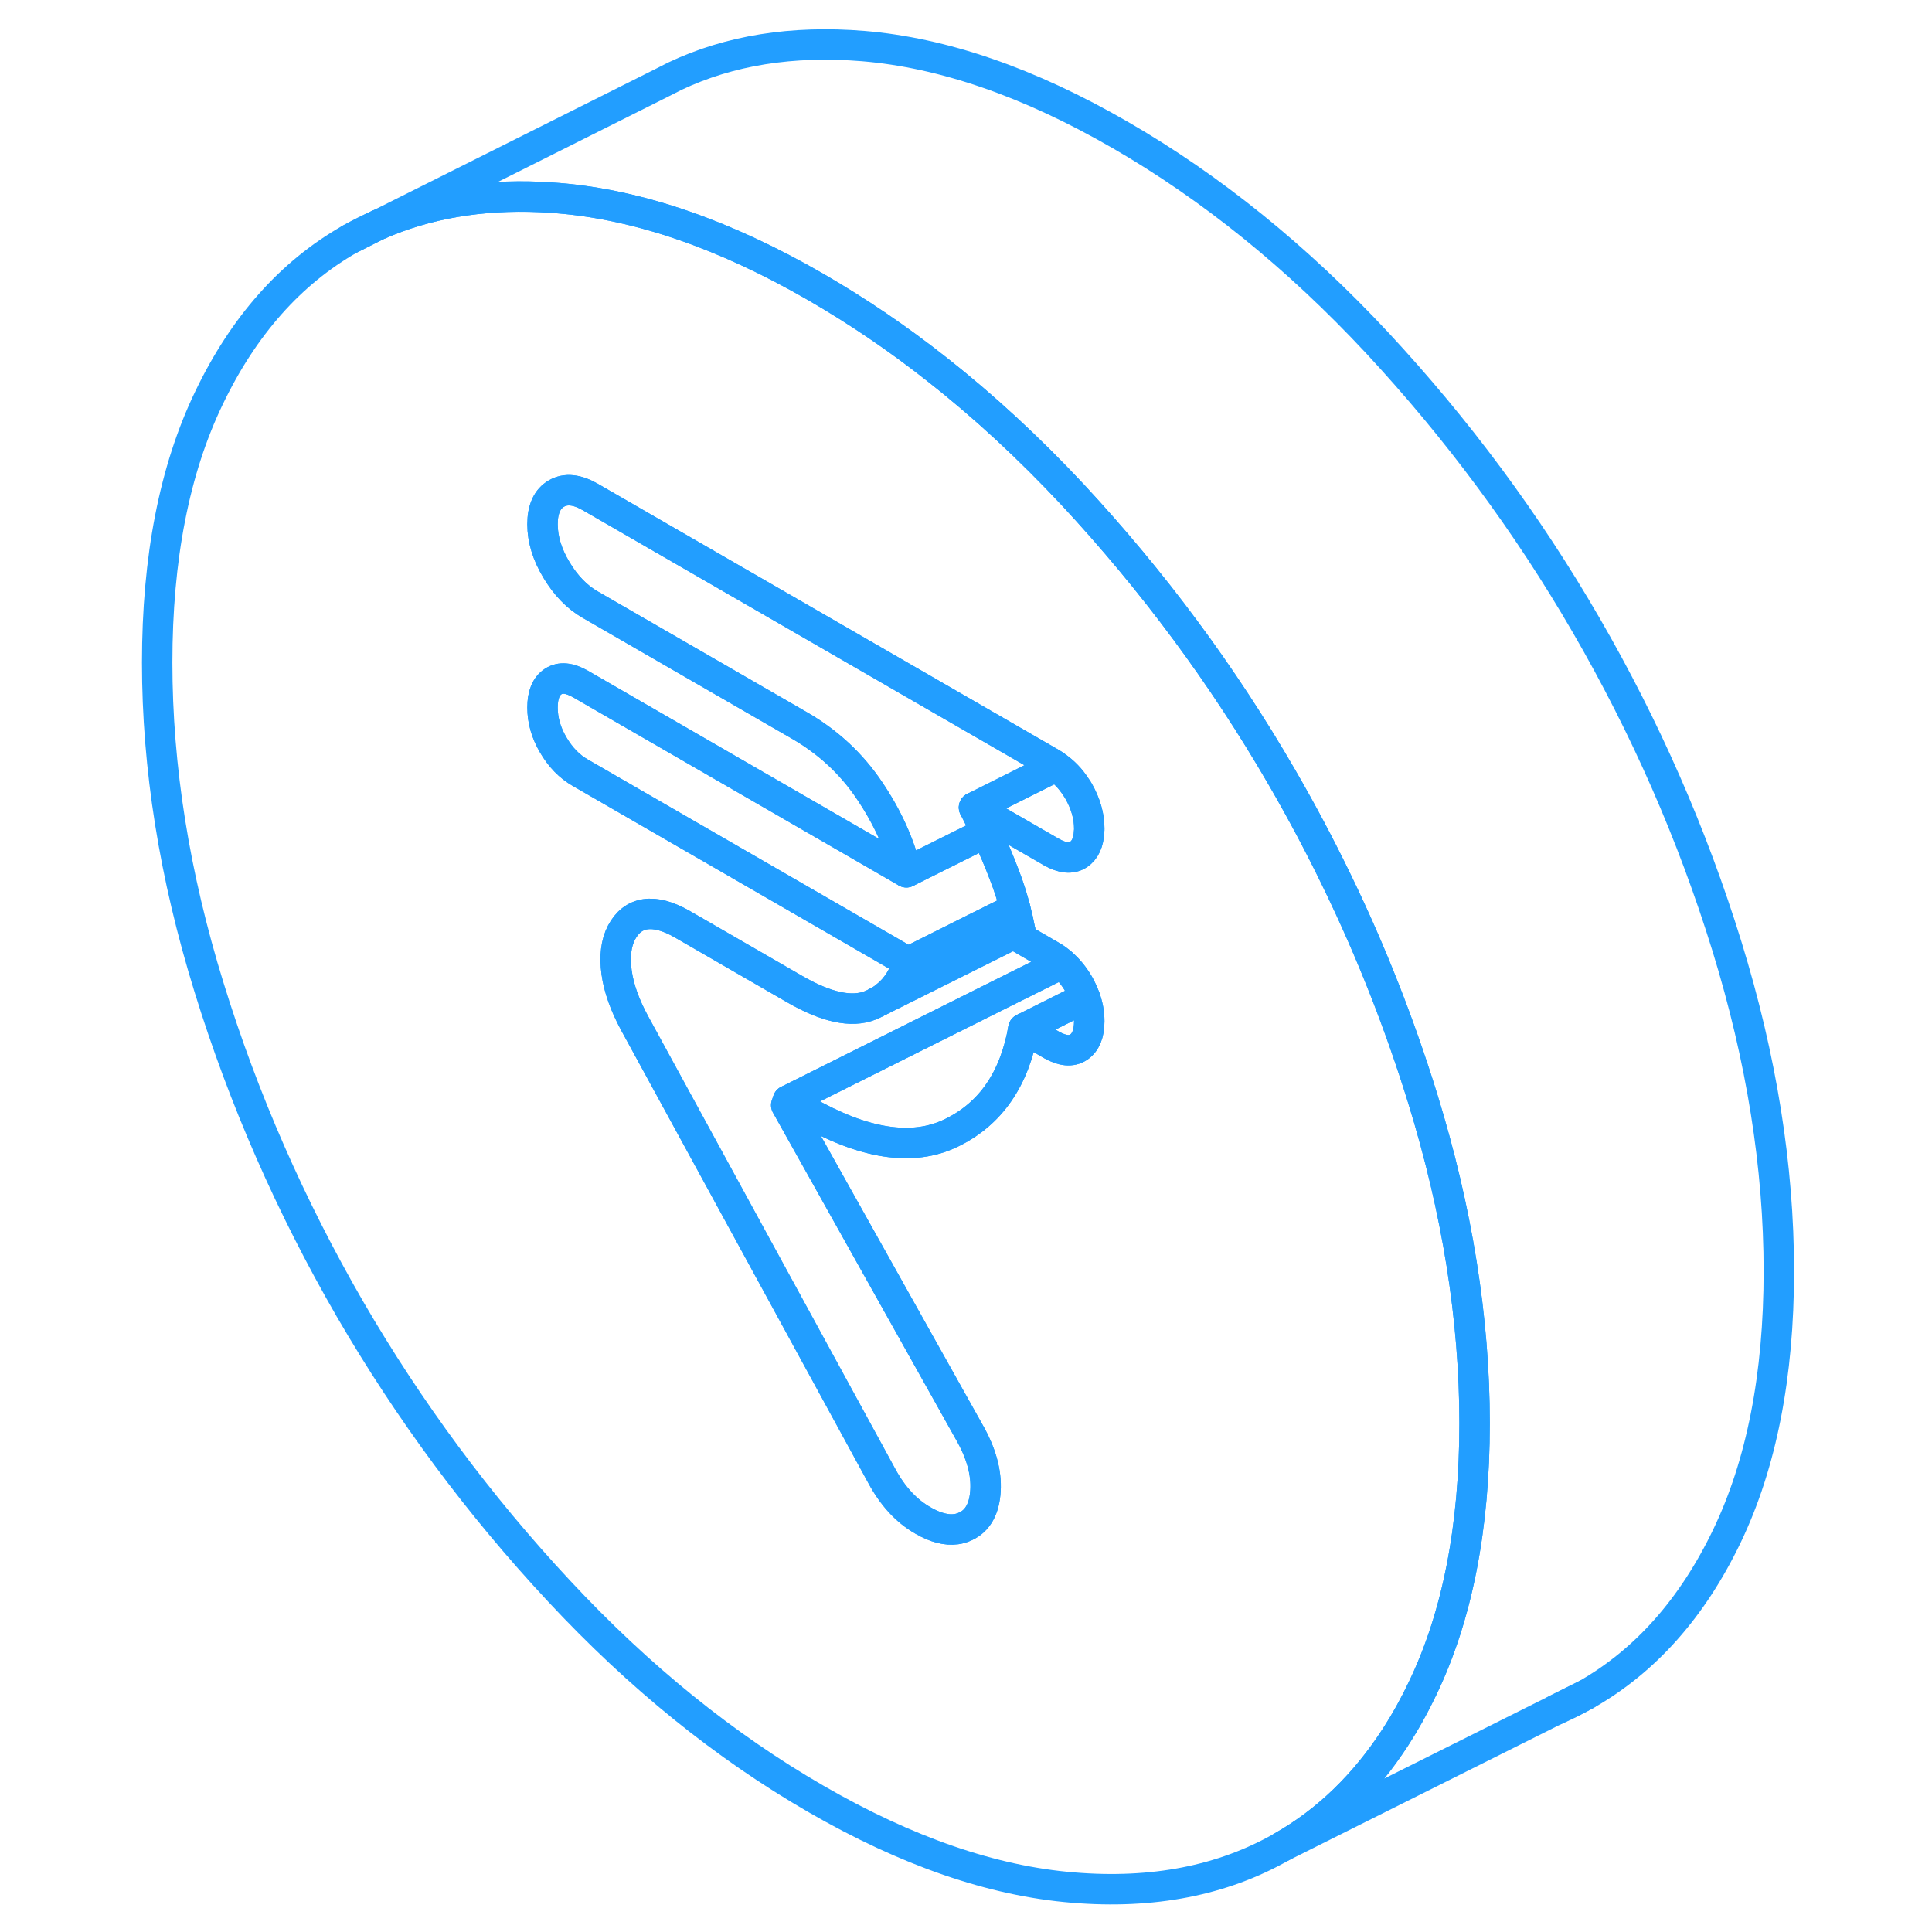
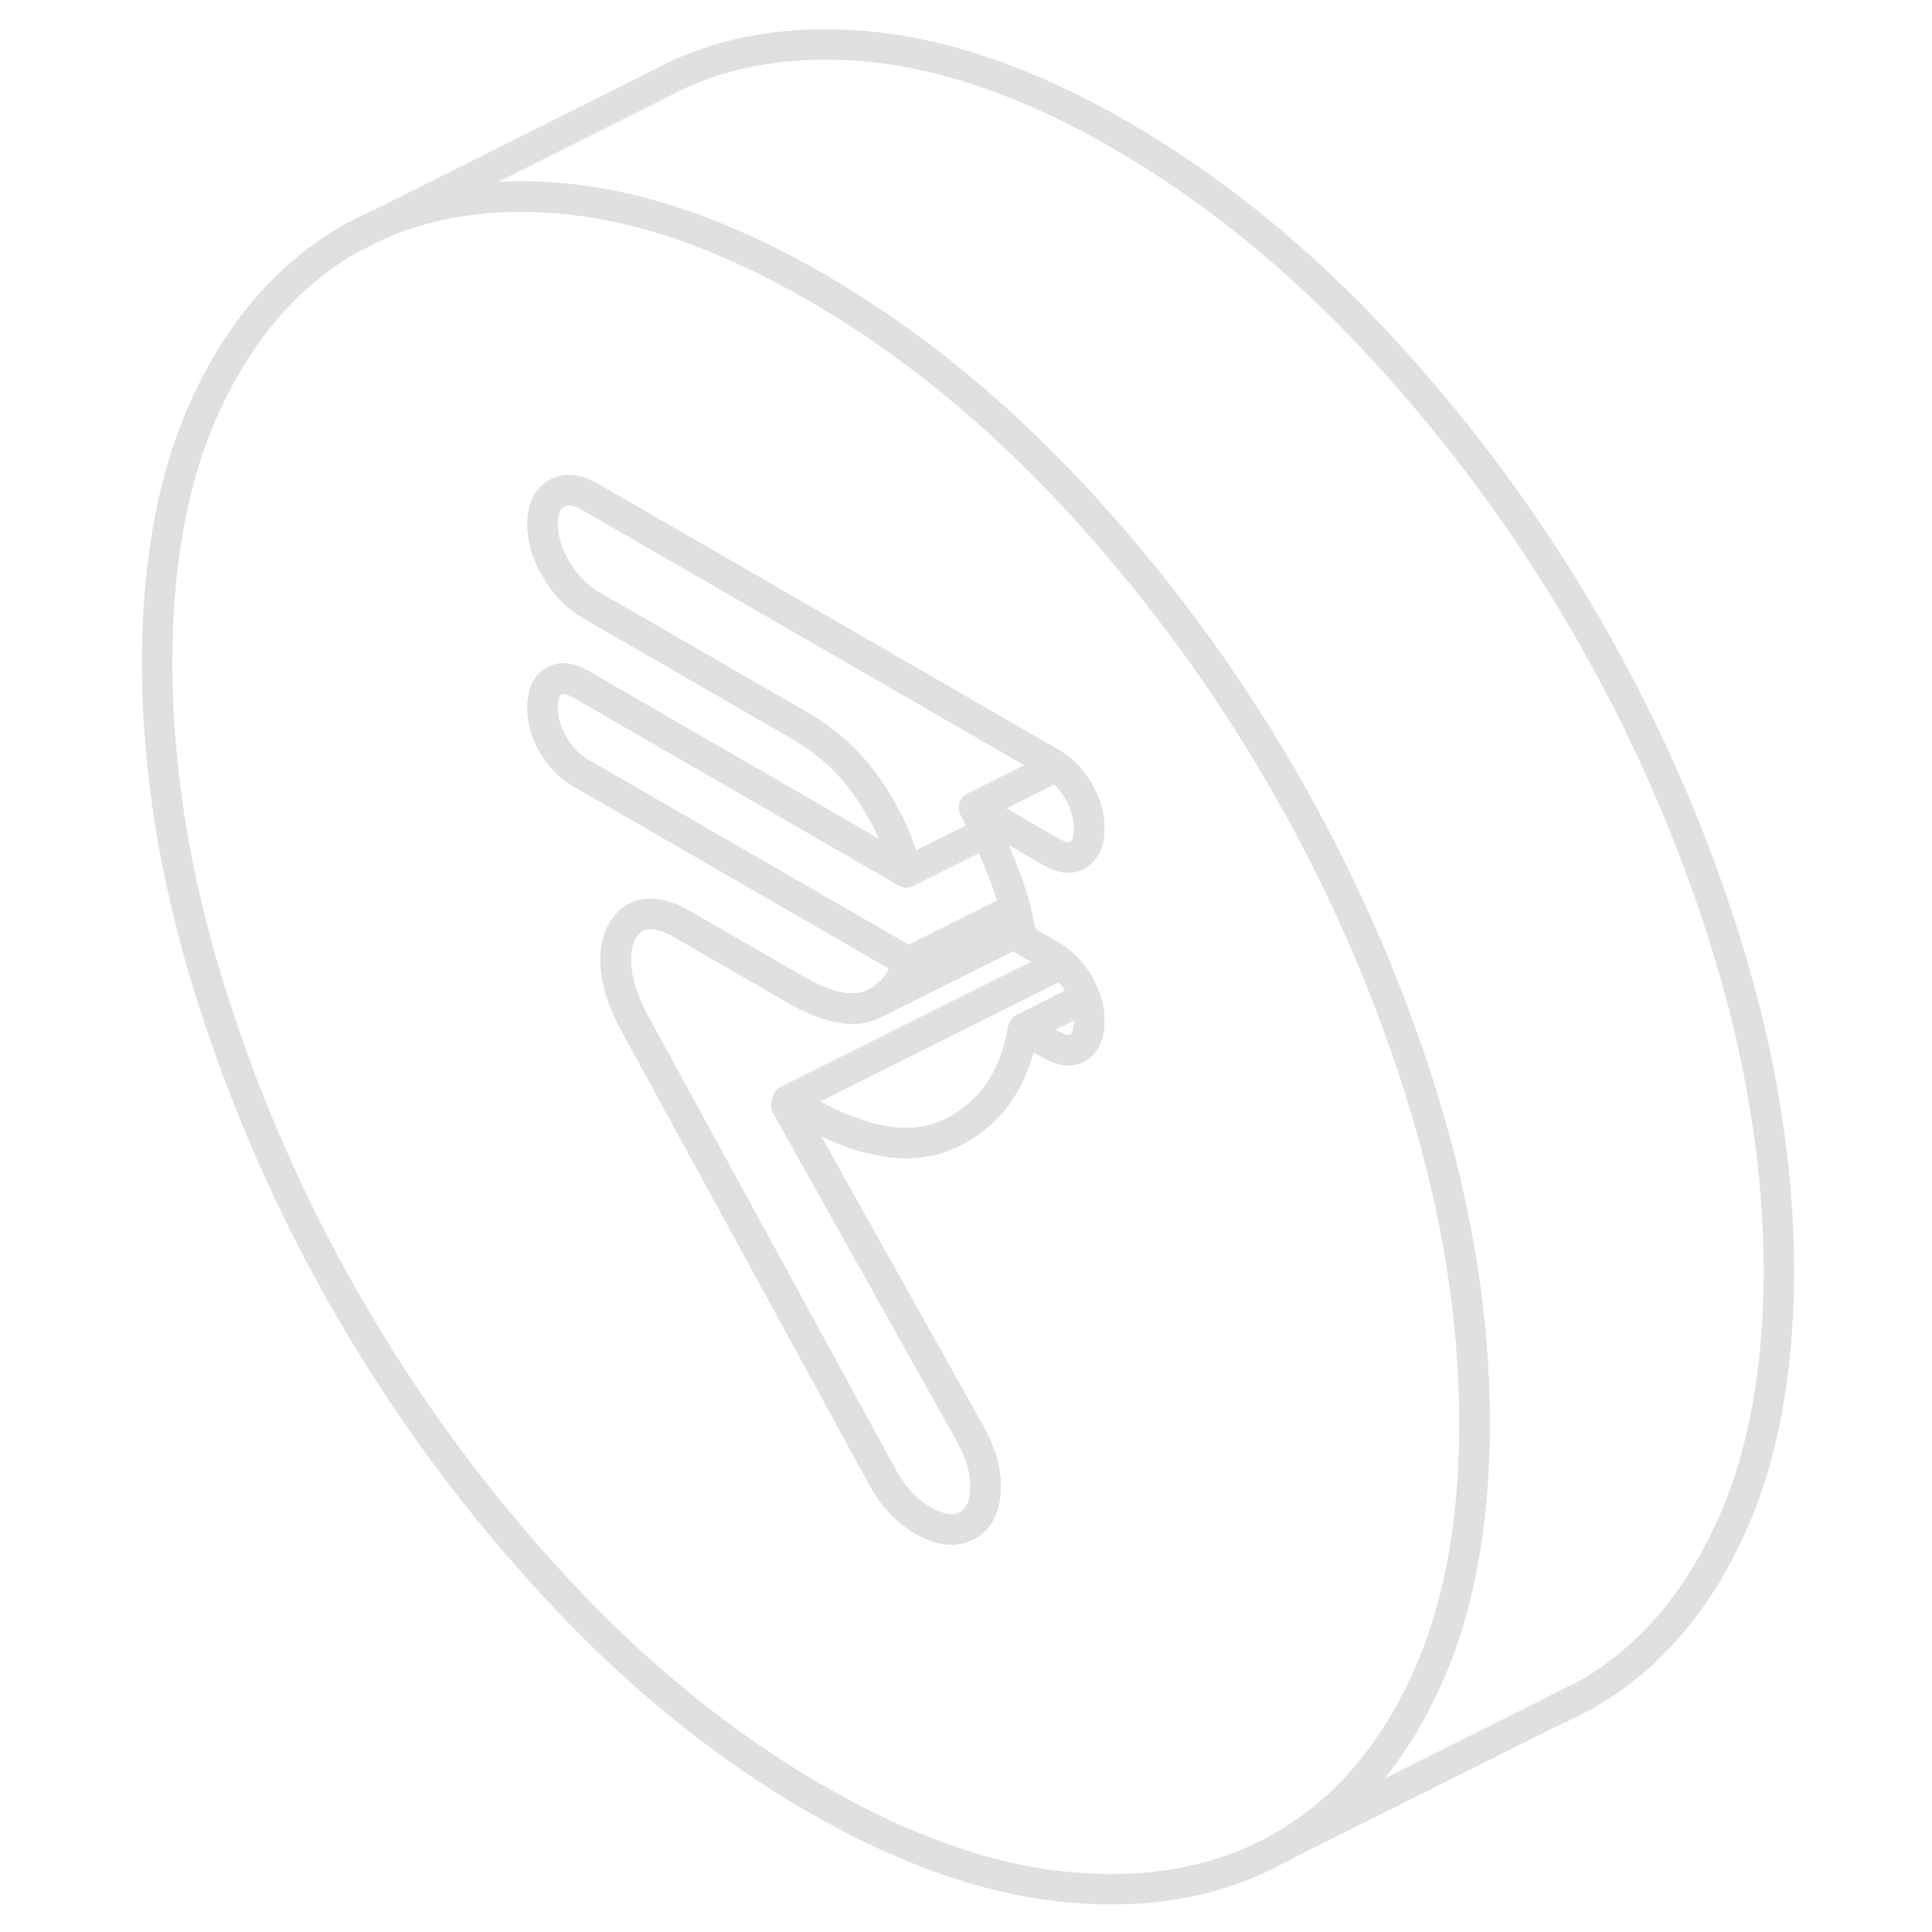
<svg xmlns="http://www.w3.org/2000/svg" width="48" height="48" viewBox="0 0 112 127" fill="none" stroke-width="2px" stroke-linecap="round" stroke-linejoin="round">
-   <path d="M15.492 15.719L17.382 14.769C16.732 15.059 16.102 15.369 15.492 15.719Z" stroke="#229EFF" stroke-linejoin="round" />
-   <path d="M86.022 72.209C84.512 67.329 82.652 62.589 80.422 57.989C79.292 55.649 78.072 53.349 76.762 51.089C72.872 44.369 68.282 38.189 63.022 32.529C60.152 29.459 57.182 26.709 54.102 24.289C51.522 22.249 48.862 20.449 46.132 18.869C40.142 15.409 34.512 13.469 29.242 13.029C28.832 12.999 28.422 12.969 28.012 12.949C24.082 12.779 20.552 13.389 17.412 14.759H17.382L15.492 15.719C11.602 17.939 8.512 21.419 6.242 26.149C3.962 30.879 2.832 36.689 2.832 43.559C2.832 50.429 3.962 57.549 6.242 64.909C8.512 72.259 11.602 79.299 15.492 86.029C19.392 92.749 23.972 98.929 29.242 104.579C34.512 110.239 40.142 114.789 46.132 118.249C52.122 121.709 57.752 123.649 63.022 124.079C68.282 124.519 72.872 123.619 76.762 121.399C79.732 119.709 82.222 117.299 84.252 114.159C84.892 113.169 85.482 112.109 86.022 110.969C88.292 106.239 89.432 100.429 89.432 93.559C89.432 86.689 88.292 79.569 86.022 72.209ZM57.332 54.719C57.782 55.679 58.182 56.609 58.522 57.519C58.812 58.259 59.042 58.999 59.232 59.719C59.362 60.209 59.472 60.699 59.562 61.179C59.602 61.359 59.632 61.539 59.662 61.709L61.612 62.839C61.862 62.979 62.092 63.149 62.302 63.339C62.722 63.699 63.092 64.149 63.402 64.679C63.572 64.979 63.712 65.289 63.822 65.589C64.012 66.099 64.102 66.619 64.102 67.129C64.102 67.959 63.862 68.529 63.402 68.839C62.932 69.149 62.332 69.089 61.612 68.679L59.922 67.699L59.772 67.619C59.192 70.929 57.622 73.209 55.062 74.459C52.502 75.719 49.272 75.219 45.372 72.969L44.292 72.339L44.182 72.649L56.202 94.119C56.992 95.489 57.352 96.779 57.282 97.979C57.212 99.179 56.772 99.959 55.982 100.329C55.782 100.419 55.582 100.489 55.362 100.519C54.712 100.609 53.982 100.419 53.172 99.949C52.082 99.329 51.182 98.349 50.462 97.019L48.962 94.269L34.222 67.269C33.572 66.069 33.172 64.949 33.032 63.919C32.892 62.879 32.992 62.009 33.352 61.309C33.722 60.609 34.242 60.199 34.922 60.099C35.612 59.999 36.422 60.219 37.362 60.759L44.722 65.009C46.812 66.219 48.472 66.579 49.702 66.089C49.852 66.029 50.002 65.959 50.142 65.879C50.272 65.819 50.392 65.749 50.502 65.669C50.582 65.619 50.652 65.559 50.722 65.499C50.872 65.389 51.012 65.259 51.142 65.119C51.222 65.039 51.302 64.949 51.372 64.849C51.452 64.759 51.512 64.669 51.582 64.569C51.652 64.459 51.722 64.349 51.782 64.229C51.942 63.929 52.082 63.599 52.192 63.239L30.652 50.799C29.932 50.389 29.332 49.769 28.862 48.959C28.392 48.159 28.162 47.339 28.162 46.509C28.162 45.679 28.392 45.109 28.862 44.799C29.332 44.489 29.932 44.549 30.652 44.959L52.082 57.339C51.652 55.519 50.842 53.719 49.652 51.959C48.462 50.189 46.922 48.769 45.052 47.689L31.302 39.749C30.432 39.249 29.692 38.489 29.082 37.469C28.472 36.459 28.162 35.449 28.162 34.459C28.162 33.469 28.472 32.789 29.082 32.439C29.692 32.089 30.432 32.169 31.302 32.669L61.612 50.169C61.722 50.229 61.822 50.299 61.922 50.379C62.432 50.729 62.872 51.179 63.242 51.759C63.302 51.839 63.352 51.919 63.402 52.009C63.862 52.819 64.102 53.639 64.102 54.459C64.102 54.529 64.102 54.589 64.092 54.649C64.062 55.379 63.822 55.879 63.402 56.169C62.932 56.479 62.332 56.419 61.612 56.009L58.422 54.169L56.532 53.079C56.812 53.639 57.082 54.179 57.332 54.719Z" stroke="#229EFF" stroke-linejoin="round" />
-   <path d="M64.102 67.129C64.102 67.959 63.862 68.529 63.402 68.839C62.932 69.149 62.332 69.089 61.612 68.679L59.922 67.699L59.852 67.579L63.822 65.589C64.012 66.099 64.102 66.619 64.102 67.129Z" stroke="#229EFF" stroke-linejoin="round" />
-   <path d="M63.822 65.589L59.852 67.579L59.772 67.619C59.192 70.929 57.622 73.209 55.062 74.459C52.502 75.719 49.272 75.219 45.372 72.969L44.292 72.339L58.552 65.209L62.302 63.339C62.722 63.699 63.092 64.149 63.402 64.679C63.572 64.979 63.712 65.289 63.822 65.589Z" stroke="#229EFF" stroke-linejoin="round" />
-   <path d="M59.562 61.179L50.142 65.879C50.272 65.819 50.392 65.749 50.502 65.669C50.582 65.619 50.652 65.559 50.722 65.499C50.872 65.389 51.012 65.259 51.142 65.119C51.222 65.039 51.302 64.949 51.372 64.849C51.452 64.759 51.512 64.669 51.582 64.569C51.652 64.459 51.722 64.349 51.782 64.229C51.942 63.929 52.082 63.599 52.192 63.239L56.342 61.159L59.232 59.719C59.362 60.209 59.472 60.699 59.562 61.179Z" stroke="#229EFF" stroke-linejoin="round" />
-   <path d="M44.292 72.339L44.182 72.649L56.202 94.119C56.992 95.489 57.352 96.779 57.282 97.979C57.212 99.179 56.772 99.959 55.982 100.329C55.782 100.419 55.582 100.489 55.362 100.519C54.712 100.609 53.982 100.419 53.172 99.949C52.082 99.329 51.182 98.349 50.462 97.019L48.962 94.269L34.222 67.269C33.572 66.069 33.172 64.949 33.032 63.919C32.892 62.879 32.992 62.009 33.352 61.309C33.722 60.609 34.242 60.199 34.922 60.099C35.612 59.999 36.422 60.219 37.362 60.759L44.722 65.009C46.812 66.219 48.472 66.579 49.702 66.089C49.852 66.029 50.002 65.959 50.142 65.879L59.562 61.179C59.602 61.359 59.632 61.539 59.662 61.709L61.612 62.839C61.862 62.979 62.092 63.149 62.302 63.339L58.552 65.209L44.292 72.339Z" stroke="#229EFF" stroke-linejoin="round" />
-   <path d="M59.232 59.719L56.342 61.159L52.192 63.239L30.652 50.799C29.932 50.389 29.332 49.769 28.862 48.959C28.392 48.159 28.162 47.339 28.162 46.509C28.162 45.679 28.392 45.109 28.862 44.799C29.332 44.489 29.932 44.549 30.652 44.959L52.082 57.339L53.822 56.469L57.332 54.719C57.782 55.679 58.182 56.609 58.522 57.519C58.812 58.259 59.042 58.999 59.232 59.719Z" stroke="#229EFF" stroke-linejoin="round" />
-   <path d="M59.852 67.579L59.772 67.619L59.922 67.699L59.852 67.579ZM94.762 112.399C95.452 112.099 96.112 111.769 96.762 111.399L94.762 112.399Z" stroke="#229EFF" stroke-linejoin="round" />
-   <path d="M64.102 54.458C64.102 54.528 64.102 54.588 64.092 54.648C64.062 55.378 63.822 55.878 63.402 56.168C62.932 56.478 62.332 56.418 61.612 56.008L58.422 54.168L56.532 53.078L61.922 50.378C62.432 50.728 62.872 51.178 63.242 51.758C63.302 51.838 63.352 51.918 63.402 52.008C63.862 52.818 64.102 53.638 64.102 54.458Z" stroke="#229EFF" stroke-linejoin="round" />
-   <path d="M56.532 53.078C56.812 53.639 57.082 54.178 57.332 54.718L53.822 56.468L52.082 57.339C51.652 55.519 50.842 53.718 49.652 51.959C48.462 50.188 46.922 48.769 45.052 47.688L31.302 39.748C30.432 39.248 29.692 38.489 29.082 37.468C28.472 36.459 28.162 35.449 28.162 34.459C28.162 33.468 28.472 32.788 29.082 32.438C29.692 32.089 30.432 32.169 31.302 32.669L61.612 50.169C61.722 50.228 61.822 50.298 61.922 50.379L56.532 53.078Z" stroke="#229EFF" stroke-linejoin="round" />
-   <path d="M109.432 83.558C109.432 90.428 108.292 96.239 106.022 100.969C103.752 105.699 100.662 109.178 96.762 111.398L76.762 121.398C79.732 119.708 82.222 117.298 84.252 114.158C84.892 113.168 85.482 112.109 86.022 110.969C88.292 106.239 89.432 100.428 89.432 93.558C89.432 86.689 88.292 79.569 86.022 72.209C84.512 67.329 82.652 62.589 80.422 57.989C79.292 55.648 78.072 53.349 76.762 51.089C72.872 44.368 68.282 38.188 63.022 32.529C60.152 29.459 57.182 26.709 54.102 24.288C51.522 22.248 48.862 20.448 46.132 18.869C40.142 15.409 34.512 13.469 29.242 13.028C28.832 12.998 28.422 12.969 28.012 12.948C24.082 12.778 20.552 13.388 17.412 14.758L35.992 5.449L36.862 5.008C40.452 3.308 44.572 2.648 49.242 3.028C54.512 3.468 60.142 5.409 66.132 8.869C72.122 12.329 77.752 16.878 83.022 22.529C88.282 28.189 92.872 34.368 96.762 41.089C100.662 47.819 103.752 54.858 106.022 62.209C108.292 69.569 109.432 76.689 109.432 83.558Z" stroke="#229EFF" stroke-linejoin="round" />
-   <path d="M56.532 53.079H56.522" stroke="#229EFF" stroke-linejoin="round" />
+   <path d="M15.492 15.719L17.382 14.769C16.732 15.059 16.102 15.369 15.492 15.719Z" stroke="#E0E0E0" stroke-linejoin="round" />
+   <path d="M86.022 72.209C84.512 67.329 82.652 62.589 80.422 57.989C79.292 55.649 78.072 53.349 76.762 51.089C72.872 44.369 68.282 38.189 63.022 32.529C60.152 29.459 57.182 26.709 54.102 24.289C51.522 22.249 48.862 20.449 46.132 18.869C40.142 15.409 34.512 13.469 29.242 13.029C28.832 12.999 28.422 12.969 28.012 12.949C24.082 12.779 20.552 13.389 17.412 14.759H17.382L15.492 15.719C11.602 17.939 8.512 21.419 6.242 26.149C3.962 30.879 2.832 36.689 2.832 43.559C2.832 50.429 3.962 57.549 6.242 64.909C8.512 72.259 11.602 79.299 15.492 86.029C19.392 92.749 23.972 98.929 29.242 104.579C34.512 110.239 40.142 114.789 46.132 118.249C52.122 121.709 57.752 123.649 63.022 124.079C68.282 124.519 72.872 123.619 76.762 121.399C79.732 119.709 82.222 117.299 84.252 114.159C84.892 113.169 85.482 112.109 86.022 110.969C88.292 106.239 89.432 100.429 89.432 93.559C89.432 86.689 88.292 79.569 86.022 72.209ZM57.332 54.719C57.782 55.679 58.182 56.609 58.522 57.519C58.812 58.259 59.042 58.999 59.232 59.719C59.362 60.209 59.472 60.699 59.562 61.179C59.602 61.359 59.632 61.539 59.662 61.709L61.612 62.839C61.862 62.979 62.092 63.149 62.302 63.339C62.722 63.699 63.092 64.149 63.402 64.679C63.572 64.979 63.712 65.289 63.822 65.589C64.012 66.099 64.102 66.619 64.102 67.129C64.102 67.959 63.862 68.529 63.402 68.839C62.932 69.149 62.332 69.089 61.612 68.679L59.922 67.699L59.772 67.619C59.192 70.929 57.622 73.209 55.062 74.459C52.502 75.719 49.272 75.219 45.372 72.969L44.292 72.339L44.182 72.649L56.202 94.119C56.992 95.489 57.352 96.779 57.282 97.979C57.212 99.179 56.772 99.959 55.982 100.329C55.782 100.419 55.582 100.489 55.362 100.519C54.712 100.609 53.982 100.419 53.172 99.949C52.082 99.329 51.182 98.349 50.462 97.019L48.962 94.269L34.222 67.269C33.572 66.069 33.172 64.949 33.032 63.919C32.892 62.879 32.992 62.009 33.352 61.309C33.722 60.609 34.242 60.199 34.922 60.099C35.612 59.999 36.422 60.219 37.362 60.759L44.722 65.009C46.812 66.219 48.472 66.579 49.702 66.089C49.852 66.029 50.002 65.959 50.142 65.879C50.272 65.819 50.392 65.749 50.502 65.669C50.582 65.619 50.652 65.559 50.722 65.499C50.872 65.389 51.012 65.259 51.142 65.119C51.222 65.039 51.302 64.949 51.372 64.849C51.452 64.759 51.512 64.669 51.582 64.569C51.652 64.459 51.722 64.349 51.782 64.229C51.942 63.929 52.082 63.599 52.192 63.239L30.652 50.799C29.932 50.389 29.332 49.769 28.862 48.959C28.392 48.159 28.162 47.339 28.162 46.509C28.162 45.679 28.392 45.109 28.862 44.799C29.332 44.489 29.932 44.549 30.652 44.959L52.082 57.339C51.652 55.519 50.842 53.719 49.652 51.959C48.462 50.189 46.922 48.769 45.052 47.689L31.302 39.749C30.432 39.249 29.692 38.489 29.082 37.469C28.472 36.459 28.162 35.449 28.162 34.459C28.162 33.469 28.472 32.789 29.082 32.439C29.692 32.089 30.432 32.169 31.302 32.669L61.612 50.169C61.722 50.229 61.822 50.299 61.922 50.379C62.432 50.729 62.872 51.179 63.242 51.759C63.302 51.839 63.352 51.919 63.402 52.009C63.862 52.819 64.102 53.639 64.102 54.459C64.102 54.529 64.102 54.589 64.092 54.649C64.062 55.379 63.822 55.879 63.402 56.169C62.932 56.479 62.332 56.419 61.612 56.009L58.422 54.169L56.532 53.079C56.812 53.639 57.082 54.179 57.332 54.719Z" stroke="#E0E0E0" stroke-linejoin="round" />
+   <path d="M64.102 67.129C64.102 67.959 63.862 68.529 63.402 68.839C62.932 69.149 62.332 69.089 61.612 68.679L59.922 67.699L59.852 67.579L63.822 65.589C64.012 66.099 64.102 66.619 64.102 67.129Z" stroke="#E0E0E0" stroke-linejoin="round" />
+   <path d="M63.822 65.589L59.852 67.579L59.772 67.619C59.192 70.929 57.622 73.209 55.062 74.459C52.502 75.719 49.272 75.219 45.372 72.969L44.292 72.339L58.552 65.209L62.302 63.339C62.722 63.699 63.092 64.149 63.402 64.679C63.572 64.979 63.712 65.289 63.822 65.589Z" stroke="#E0E0E0" stroke-linejoin="round" />
+   <path d="M59.562 61.179L50.142 65.879C50.272 65.819 50.392 65.749 50.502 65.669C50.582 65.619 50.652 65.559 50.722 65.499C50.872 65.389 51.012 65.259 51.142 65.119C51.222 65.039 51.302 64.949 51.372 64.849C51.452 64.759 51.512 64.669 51.582 64.569C51.652 64.459 51.722 64.349 51.782 64.229C51.942 63.929 52.082 63.599 52.192 63.239L56.342 61.159L59.232 59.719C59.362 60.209 59.472 60.699 59.562 61.179Z" stroke="#E0E0E0" stroke-linejoin="round" />
+   <path d="M44.292 72.339L44.182 72.649L56.202 94.119C56.992 95.489 57.352 96.779 57.282 97.979C57.212 99.179 56.772 99.959 55.982 100.329C55.782 100.419 55.582 100.489 55.362 100.519C54.712 100.609 53.982 100.419 53.172 99.949C52.082 99.329 51.182 98.349 50.462 97.019L48.962 94.269L34.222 67.269C33.572 66.069 33.172 64.949 33.032 63.919C32.892 62.879 32.992 62.009 33.352 61.309C33.722 60.609 34.242 60.199 34.922 60.099C35.612 59.999 36.422 60.219 37.362 60.759L44.722 65.009C46.812 66.219 48.472 66.579 49.702 66.089C49.852 66.029 50.002 65.959 50.142 65.879L59.562 61.179C59.602 61.359 59.632 61.539 59.662 61.709L61.612 62.839C61.862 62.979 62.092 63.149 62.302 63.339L58.552 65.209L44.292 72.339Z" stroke="#E0E0E0" stroke-linejoin="round" />
+   <path d="M59.232 59.719L56.342 61.159L52.192 63.239L30.652 50.799C29.932 50.389 29.332 49.769 28.862 48.959C28.392 48.159 28.162 47.339 28.162 46.509C28.162 45.679 28.392 45.109 28.862 44.799C29.332 44.489 29.932 44.549 30.652 44.959L52.082 57.339L53.822 56.469L57.332 54.719C57.782 55.679 58.182 56.609 58.522 57.519C58.812 58.259 59.042 58.999 59.232 59.719Z" stroke="#E0E0E0" stroke-linejoin="round" />
+   <path d="M59.852 67.579L59.772 67.619L59.922 67.699L59.852 67.579ZM94.762 112.399C95.452 112.099 96.112 111.769 96.762 111.399L94.762 112.399Z" stroke="#E0E0E0" stroke-linejoin="round" />
+   <path d="M64.102 54.458C64.102 54.528 64.102 54.588 64.092 54.648C64.062 55.378 63.822 55.878 63.402 56.168C62.932 56.478 62.332 56.418 61.612 56.008L58.422 54.168L56.532 53.078L61.922 50.378C62.432 50.728 62.872 51.178 63.242 51.758C63.302 51.838 63.352 51.918 63.402 52.008C63.862 52.818 64.102 53.638 64.102 54.458Z" stroke="#E0E0E0" stroke-linejoin="round" />
+   <path d="M56.532 53.078C56.812 53.639 57.082 54.178 57.332 54.718L53.822 56.468L52.082 57.339C51.652 55.519 50.842 53.718 49.652 51.959C48.462 50.188 46.922 48.769 45.052 47.688L31.302 39.748C30.432 39.248 29.692 38.489 29.082 37.468C28.472 36.459 28.162 35.449 28.162 34.459C28.162 33.468 28.472 32.788 29.082 32.438C29.692 32.089 30.432 32.169 31.302 32.669L61.612 50.169C61.722 50.228 61.822 50.298 61.922 50.379L56.532 53.078Z" stroke="#E0E0E0" stroke-linejoin="round" />
+   <path d="M109.432 83.558C109.432 90.428 108.292 96.239 106.022 100.969C103.752 105.699 100.662 109.178 96.762 111.398L76.762 121.398C79.732 119.708 82.222 117.298 84.252 114.158C84.892 113.168 85.482 112.109 86.022 110.969C88.292 106.239 89.432 100.428 89.432 93.558C89.432 86.689 88.292 79.569 86.022 72.209C84.512 67.329 82.652 62.589 80.422 57.989C79.292 55.648 78.072 53.349 76.762 51.089C72.872 44.368 68.282 38.188 63.022 32.529C60.152 29.459 57.182 26.709 54.102 24.288C51.522 22.248 48.862 20.448 46.132 18.869C40.142 15.409 34.512 13.469 29.242 13.028C28.832 12.998 28.422 12.969 28.012 12.948C24.082 12.778 20.552 13.388 17.412 14.758L35.992 5.449L36.862 5.008C40.452 3.308 44.572 2.648 49.242 3.028C54.512 3.468 60.142 5.409 66.132 8.869C72.122 12.329 77.752 16.878 83.022 22.529C88.282 28.189 92.872 34.368 96.762 41.089C100.662 47.819 103.752 54.858 106.022 62.209C108.292 69.569 109.432 76.689 109.432 83.558Z" stroke="#E0E0E0" stroke-linejoin="round" />
+   <path d="M56.532 53.079H56.522" stroke="#E0E0E0" stroke-linejoin="round" />
</svg>
